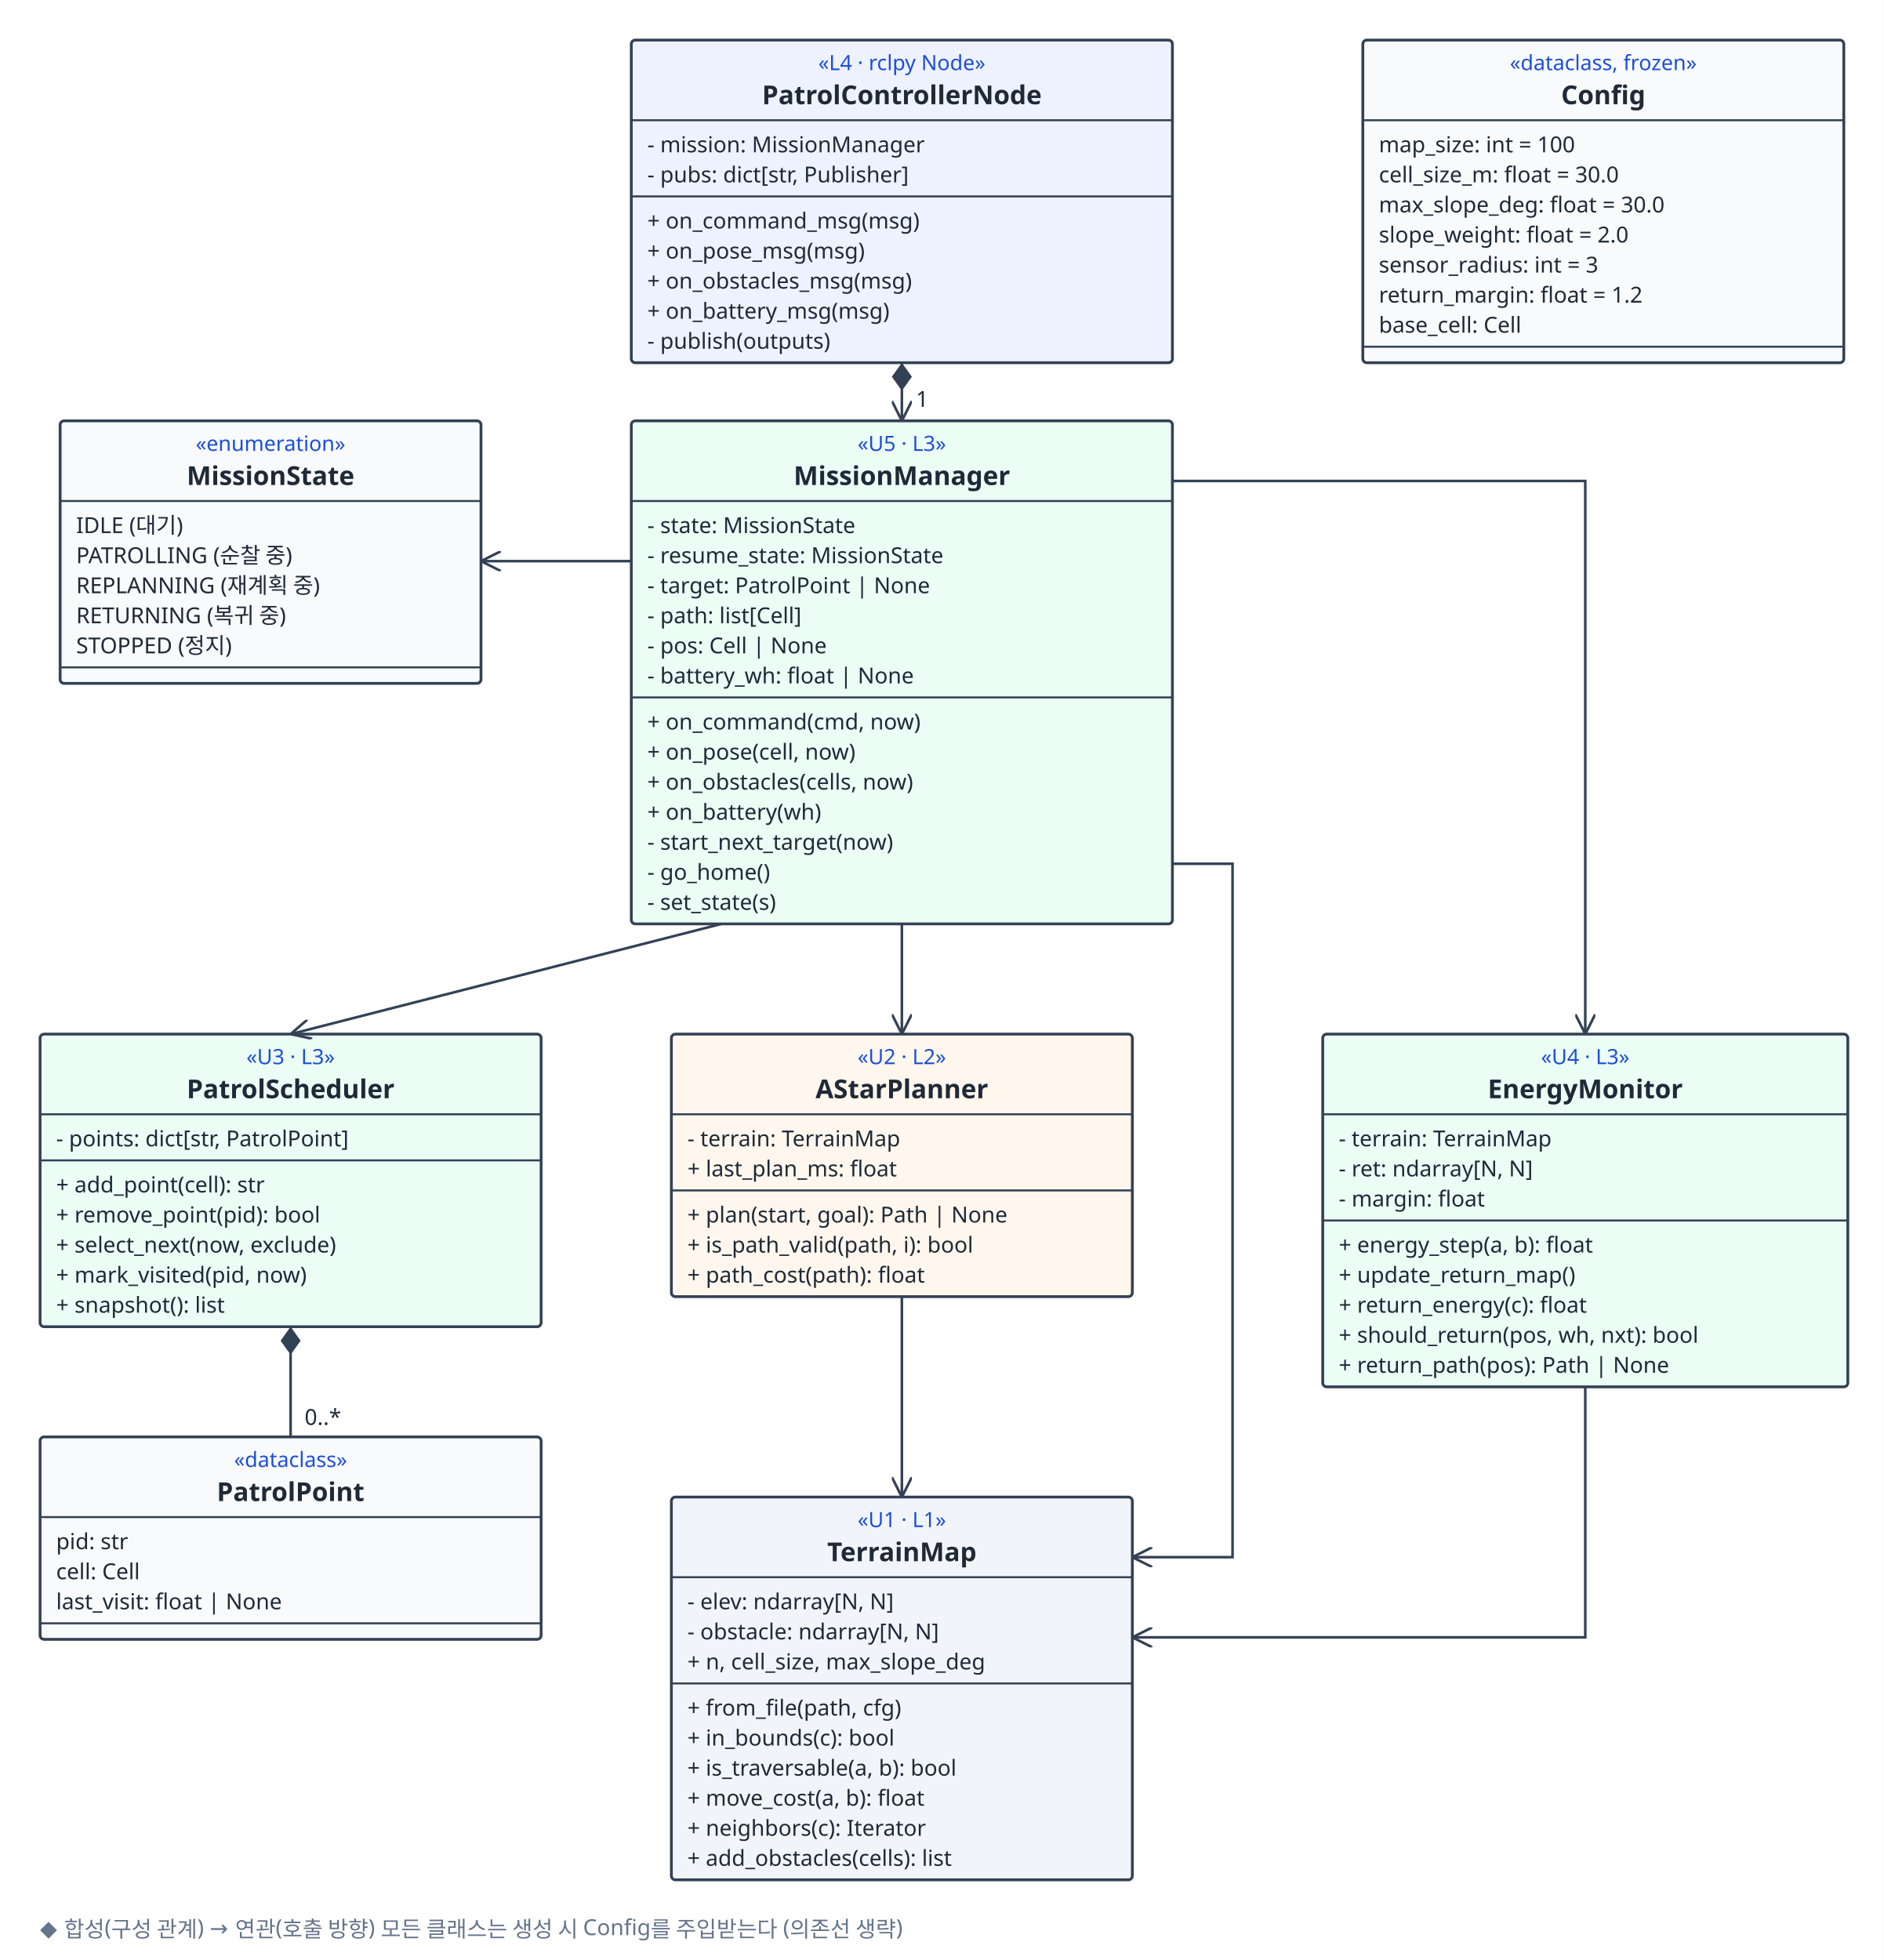
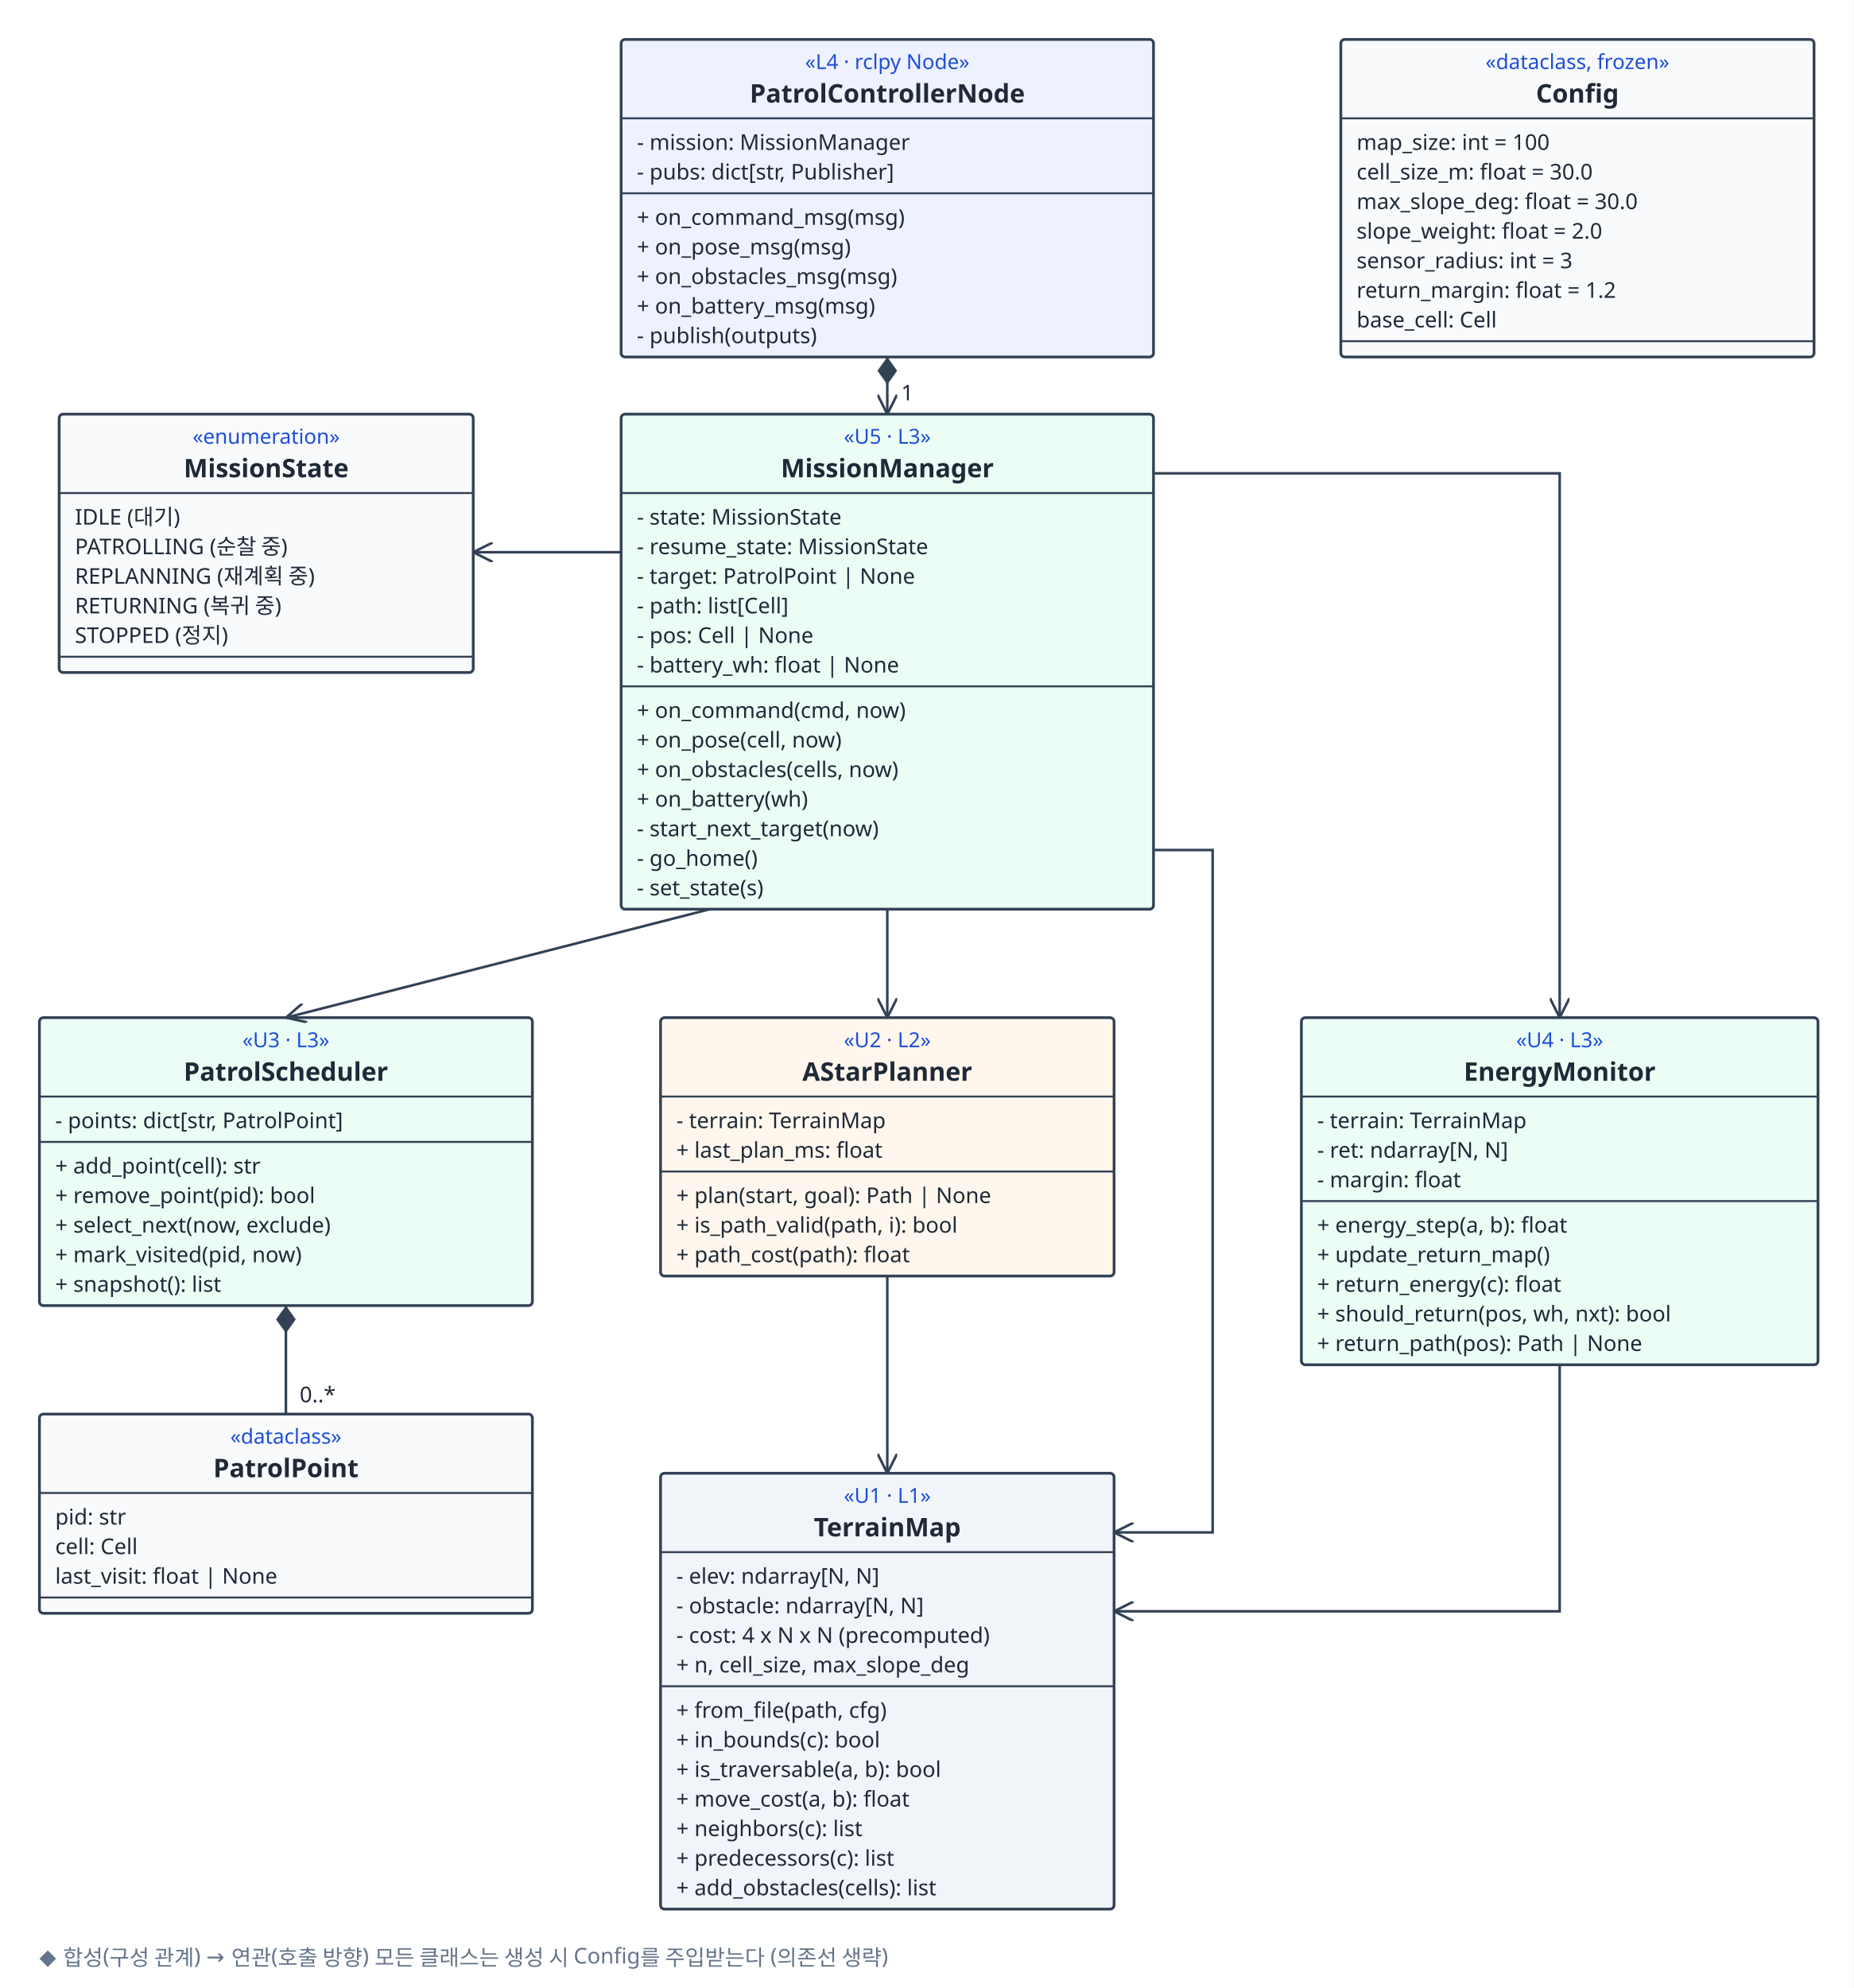
- <svg xmlns="http://www.w3.org/2000/svg" viewBox="0 0 940 978" width="940" height="978" font-family="'Noto Sans KR','Malgun Gothic',sans-serif">
+ <svg xmlns="http://www.w3.org/2000/svg" viewBox="0 0 940 1008" width="940" height="1008" font-family="'Noto Sans KR','Malgun Gothic',sans-serif">
  <defs>
    <marker id="arr" viewBox="0 0 10 10" refX="10" refY="5" markerWidth="9" markerHeight="9" markerUnits="userSpaceOnUse" orient="auto-start-reverse">
      <path d="M0,0 L10,5 L0,10 z" fill="#334155" />
    </marker>
    <marker id="open" viewBox="0 0 10 10" refX="10" refY="5" markerWidth="10" markerHeight="10" markerUnits="userSpaceOnUse" orient="auto-start-reverse">
      <path d="M0,0 L10,5 L0,10" fill="none" stroke="#334155" stroke-width="1.3" />
    </marker>
    <marker id="dia" viewBox="0 0 14 10" refX="14" refY="5" markerWidth="14" markerHeight="10" markerUnits="userSpaceOnUse" orient="auto-start-reverse">
      <path d="M0,5 L7,0 L14,5 L7,10 z" fill="#334155" />
    </marker>
  </defs>
-   <rect width="940" height="978" fill="#ffffff" />
+   <rect width="940" height="1008" fill="#ffffff" />
  <rect x="315" y="20" width="270" height="161" rx="2" fill="#eef2ff" stroke="#334155" stroke-width="1.4" />
  <text x="450.0" y="35.0" font-size="10.5" text-anchor="middle" font-weight="400" fill="#1d4ed8">«L4 · rclpy Node»</text>
  <text x="450.0" y="52.0" font-size="13" text-anchor="middle" font-weight="700" fill="#1f2937">PatrolControllerNode</text>
  <path d="M315,60 L585,60 M315,98 L585,98" stroke="#334155" stroke-width="1" />
  <text x="323.0" y="76.0" font-size="11" text-anchor="start" font-weight="400" fill="#1f2937">- mission: MissionManager</text>
  <text x="323.0" y="91.0" font-size="11" text-anchor="start" font-weight="400" fill="#1f2937">- pubs: dict[str, Publisher]</text>
  <text x="323.0" y="114.0" font-size="11" text-anchor="start" font-weight="400" fill="#1f2937">+ on_command_msg(msg)</text>
  <text x="323.0" y="129.0" font-size="11" text-anchor="start" font-weight="400" fill="#1f2937">+ on_pose_msg(msg)</text>
  <text x="323.0" y="144.0" font-size="11" text-anchor="start" font-weight="400" fill="#1f2937">+ on_obstacles_msg(msg)</text>
  <text x="323.0" y="159.0" font-size="11" text-anchor="start" font-weight="400" fill="#1f2937">+ on_battery_msg(msg)</text>
  <text x="323.0" y="174.0" font-size="11" text-anchor="start" font-weight="400" fill="#1f2937">- publish(outputs)</text>
  <rect x="680" y="20" width="240" height="161" rx="2" fill="#f8fafc" stroke="#334155" stroke-width="1.4" />
  <text x="800.0" y="35.0" font-size="10.5" text-anchor="middle" font-weight="400" fill="#1d4ed8">«dataclass, frozen»</text>
  <text x="800.0" y="52.0" font-size="13" text-anchor="middle" font-weight="700" fill="#1f2937">Config</text>
  <path d="M680,60 L920,60 M680,173 L920,173" stroke="#334155" stroke-width="1" />
  <text x="688.0" y="76.0" font-size="11" text-anchor="start" font-weight="400" fill="#1f2937">map_size: int = 100</text>
  <text x="688.0" y="91.0" font-size="11" text-anchor="start" font-weight="400" fill="#1f2937">cell_size_m: float = 30.0</text>
  <text x="688.0" y="106.0" font-size="11" text-anchor="start" font-weight="400" fill="#1f2937">max_slope_deg: float = 30.0</text>
  <text x="688.0" y="121.0" font-size="11" text-anchor="start" font-weight="400" fill="#1f2937">slope_weight: float = 2.0</text>
  <text x="688.0" y="136.0" font-size="11" text-anchor="start" font-weight="400" fill="#1f2937">sensor_radius: int = 3</text>
  <text x="688.0" y="151.0" font-size="11" text-anchor="start" font-weight="400" fill="#1f2937">return_margin: float = 1.2</text>
  <text x="688.0" y="166.0" font-size="11" text-anchor="start" font-weight="400" fill="#1f2937">base_cell: Cell</text>
  <rect x="315" y="210" width="270" height="251" rx="2" fill="#ecfdf5" stroke="#334155" stroke-width="1.4" />
  <text x="450.0" y="225.0" font-size="10.5" text-anchor="middle" font-weight="400" fill="#1d4ed8">«U5 · L3»</text>
  <text x="450.0" y="242.0" font-size="13" text-anchor="middle" font-weight="700" fill="#1f2937">MissionManager</text>
  <path d="M315,250 L585,250 M315,348 L585,348" stroke="#334155" stroke-width="1" />
  <text x="323.0" y="266.0" font-size="11" text-anchor="start" font-weight="400" fill="#1f2937">- state: MissionState</text>
  <text x="323.0" y="281.0" font-size="11" text-anchor="start" font-weight="400" fill="#1f2937">- resume_state: MissionState</text>
  <text x="323.0" y="296.0" font-size="11" text-anchor="start" font-weight="400" fill="#1f2937">- target: PatrolPoint | None</text>
  <text x="323.0" y="311.0" font-size="11" text-anchor="start" font-weight="400" fill="#1f2937">- path: list[Cell]</text>
  <text x="323.0" y="326.0" font-size="11" text-anchor="start" font-weight="400" fill="#1f2937">- pos: Cell | None</text>
  <text x="323.0" y="341.0" font-size="11" text-anchor="start" font-weight="400" fill="#1f2937">- battery_wh: float | None</text>
  <text x="323.0" y="364.0" font-size="11" text-anchor="start" font-weight="400" fill="#1f2937">+ on_command(cmd, now)</text>
  <text x="323.0" y="379.0" font-size="11" text-anchor="start" font-weight="400" fill="#1f2937">+ on_pose(cell, now)</text>
  <text x="323.0" y="394.0" font-size="11" text-anchor="start" font-weight="400" fill="#1f2937">+ on_obstacles(cells, now)</text>
  <text x="323.0" y="409.0" font-size="11" text-anchor="start" font-weight="400" fill="#1f2937">+ on_battery(wh)</text>
  <text x="323.0" y="424.0" font-size="11" text-anchor="start" font-weight="400" fill="#1f2937">- start_next_target(now)</text>
  <text x="323.0" y="439.0" font-size="11" text-anchor="start" font-weight="400" fill="#1f2937">- go_home()</text>
  <text x="323.0" y="454.0" font-size="11" text-anchor="start" font-weight="400" fill="#1f2937">- set_state(s)</text>
  <rect x="30" y="210" width="210" height="131" rx="2" fill="#f8fafc" stroke="#334155" stroke-width="1.4" />
  <text x="135.0" y="225.0" font-size="10.5" text-anchor="middle" font-weight="400" fill="#1d4ed8">«enumeration»</text>
  <text x="135.0" y="242.0" font-size="13" text-anchor="middle" font-weight="700" fill="#1f2937">MissionState</text>
  <path d="M30,250 L240,250 M30,333 L240,333" stroke="#334155" stroke-width="1" />
  <text x="38.0" y="266.0" font-size="11" text-anchor="start" font-weight="400" fill="#1f2937">IDLE (대기)</text>
  <text x="38.0" y="281.0" font-size="11" text-anchor="start" font-weight="400" fill="#1f2937">PATROLLING (순찰 중)</text>
  <text x="38.0" y="296.0" font-size="11" text-anchor="start" font-weight="400" fill="#1f2937">REPLANNING (재계획 중)</text>
  <text x="38.0" y="311.0" font-size="11" text-anchor="start" font-weight="400" fill="#1f2937">RETURNING (복귀 중)</text>
  <text x="38.0" y="326.0" font-size="11" text-anchor="start" font-weight="400" fill="#1f2937">STOPPED (정지)</text>
  <rect x="20" y="516" width="250" height="146" rx="2" fill="#ecfdf5" stroke="#334155" stroke-width="1.4" />
  <text x="145.0" y="531.0" font-size="10.5" text-anchor="middle" font-weight="400" fill="#1d4ed8">«U3 · L3»</text>
  <text x="145.0" y="548.0" font-size="13" text-anchor="middle" font-weight="700" fill="#1f2937">PatrolScheduler</text>
  <path d="M20,556 L270,556 M20,579 L270,579" stroke="#334155" stroke-width="1" />
  <text x="28.0" y="572.0" font-size="11" text-anchor="start" font-weight="400" fill="#1f2937">- points: dict[str, PatrolPoint]</text>
  <text x="28.0" y="595.0" font-size="11" text-anchor="start" font-weight="400" fill="#1f2937">+ add_point(cell): str</text>
  <text x="28.0" y="610.0" font-size="11" text-anchor="start" font-weight="400" fill="#1f2937">+ remove_point(pid): bool</text>
  <text x="28.0" y="625.0" font-size="11" text-anchor="start" font-weight="400" fill="#1f2937">+ select_next(now, exclude)</text>
  <text x="28.0" y="640.0" font-size="11" text-anchor="start" font-weight="400" fill="#1f2937">+ mark_visited(pid, now)</text>
  <text x="28.0" y="655.0" font-size="11" text-anchor="start" font-weight="400" fill="#1f2937">+ snapshot(): list</text>
  <rect x="335" y="516" width="230" height="131" rx="2" fill="#fff7ed" stroke="#334155" stroke-width="1.4" />
  <text x="450.0" y="531.0" font-size="10.5" text-anchor="middle" font-weight="400" fill="#1d4ed8">«U2 · L2»</text>
  <text x="450.0" y="548.0" font-size="13" text-anchor="middle" font-weight="700" fill="#1f2937">AStarPlanner</text>
  <path d="M335,556 L565,556 M335,594 L565,594" stroke="#334155" stroke-width="1" />
  <text x="343.0" y="572.0" font-size="11" text-anchor="start" font-weight="400" fill="#1f2937">- terrain: TerrainMap</text>
  <text x="343.0" y="587.0" font-size="11" text-anchor="start" font-weight="400" fill="#1f2937">+ last_plan_ms: float</text>
  <text x="343.0" y="610.0" font-size="11" text-anchor="start" font-weight="400" fill="#1f2937">+ plan(start, goal): Path | None</text>
  <text x="343.0" y="625.0" font-size="11" text-anchor="start" font-weight="400" fill="#1f2937">+ is_path_valid(path, i): bool</text>
  <text x="343.0" y="640.0" font-size="11" text-anchor="start" font-weight="400" fill="#1f2937">+ path_cost(path): float</text>
  <rect x="660" y="516" width="262" height="176" rx="2" fill="#ecfdf5" stroke="#334155" stroke-width="1.4" />
  <text x="791.0" y="531.0" font-size="10.5" text-anchor="middle" font-weight="400" fill="#1d4ed8">«U4 · L3»</text>
  <text x="791.0" y="548.0" font-size="13" text-anchor="middle" font-weight="700" fill="#1f2937">EnergyMonitor</text>
  <path d="M660,556 L922,556 M660,609 L922,609" stroke="#334155" stroke-width="1" />
  <text x="668.0" y="572.0" font-size="11" text-anchor="start" font-weight="400" fill="#1f2937">- terrain: TerrainMap</text>
  <text x="668.0" y="587.0" font-size="11" text-anchor="start" font-weight="400" fill="#1f2937">- ret: ndarray[N, N]</text>
  <text x="668.0" y="602.0" font-size="11" text-anchor="start" font-weight="400" fill="#1f2937">- margin: float</text>
  <text x="668.0" y="625.0" font-size="11" text-anchor="start" font-weight="400" fill="#1f2937">+ energy_step(a, b): float</text>
  <text x="668.0" y="640.0" font-size="11" text-anchor="start" font-weight="400" fill="#1f2937">+ update_return_map()</text>
  <text x="668.0" y="655.0" font-size="11" text-anchor="start" font-weight="400" fill="#1f2937">+ return_energy(c): float</text>
  <text x="668.0" y="670.0" font-size="11" text-anchor="start" font-weight="400" fill="#1f2937">+ should_return(pos, wh, nxt): bool</text>
  <text x="668.0" y="685.0" font-size="11" text-anchor="start" font-weight="400" fill="#1f2937">+ return_path(pos): Path | None</text>
-   <rect x="335" y="747" width="230" height="191" rx="2" fill="#f1f5f9" stroke="#334155" stroke-width="1.4" />
+   <rect x="335" y="747" width="230" height="221" rx="2" fill="#f1f5f9" stroke="#334155" stroke-width="1.4" />
  <text x="450.0" y="762.0" font-size="10.5" text-anchor="middle" font-weight="400" fill="#1d4ed8">«U1 · L1»</text>
  <text x="450.0" y="779.0" font-size="13" text-anchor="middle" font-weight="700" fill="#1f2937">TerrainMap</text>
-   <path d="M335,787 L565,787 M335,840 L565,840" stroke="#334155" stroke-width="1" />
+   <path d="M335,787 L565,787 M335,855 L565,855" stroke="#334155" stroke-width="1" />
  <text x="343.0" y="803.0" font-size="11" text-anchor="start" font-weight="400" fill="#1f2937">- elev: ndarray[N, N]</text>
  <text x="343.0" y="818.0" font-size="11" text-anchor="start" font-weight="400" fill="#1f2937">- obstacle: ndarray[N, N]</text>
-   <text x="343.0" y="833.0" font-size="11" text-anchor="start" font-weight="400" fill="#1f2937">+ n, cell_size, max_slope_deg</text>
-   <text x="343.0" y="856.0" font-size="11" text-anchor="start" font-weight="400" fill="#1f2937">+ from_file(path, cfg)</text>
-   <text x="343.0" y="871.0" font-size="11" text-anchor="start" font-weight="400" fill="#1f2937">+ in_bounds(c): bool</text>
-   <text x="343.0" y="886.0" font-size="11" text-anchor="start" font-weight="400" fill="#1f2937">+ is_traversable(a, b): bool</text>
-   <text x="343.0" y="901.0" font-size="11" text-anchor="start" font-weight="400" fill="#1f2937">+ move_cost(a, b): float</text>
-   <text x="343.0" y="916.0" font-size="11" text-anchor="start" font-weight="400" fill="#1f2937">+ neighbors(c): Iterator</text>
-   <text x="343.0" y="931.0" font-size="11" text-anchor="start" font-weight="400" fill="#1f2937">+ add_obstacles(cells): list</text>
+   <text x="343.0" y="833.0" font-size="11" text-anchor="start" font-weight="400" fill="#1f2937">- cost: 4 x N x N (precomputed)</text>
+   <text x="343.0" y="848.0" font-size="11" text-anchor="start" font-weight="400" fill="#1f2937">+ n, cell_size, max_slope_deg</text>
+   <text x="343.0" y="871.0" font-size="11" text-anchor="start" font-weight="400" fill="#1f2937">+ from_file(path, cfg)</text>
+   <text x="343.0" y="886.0" font-size="11" text-anchor="start" font-weight="400" fill="#1f2937">+ in_bounds(c): bool</text>
+   <text x="343.0" y="901.0" font-size="11" text-anchor="start" font-weight="400" fill="#1f2937">+ is_traversable(a, b): bool</text>
+   <text x="343.0" y="916.0" font-size="11" text-anchor="start" font-weight="400" fill="#1f2937">+ move_cost(a, b): float</text>
+   <text x="343.0" y="931.0" font-size="11" text-anchor="start" font-weight="400" fill="#1f2937">+ neighbors(c): list</text>
+   <text x="343.0" y="946.0" font-size="11" text-anchor="start" font-weight="400" fill="#1f2937">+ predecessors(c): list</text>
+   <text x="343.0" y="961.0" font-size="11" text-anchor="start" font-weight="400" fill="#1f2937">+ add_obstacles(cells): list</text>
  <rect x="20" y="717" width="250" height="101" rx="2" fill="#f8fafc" stroke="#334155" stroke-width="1.4" />
  <text x="145.0" y="732.0" font-size="10.5" text-anchor="middle" font-weight="400" fill="#1d4ed8">«dataclass»</text>
  <text x="145.0" y="749.0" font-size="13" text-anchor="middle" font-weight="700" fill="#1f2937">PatrolPoint</text>
  <path d="M20,757 L270,757 M20,810 L270,810" stroke="#334155" stroke-width="1" />
  <text x="28.0" y="773.0" font-size="11" text-anchor="start" font-weight="400" fill="#1f2937">pid: str</text>
  <text x="28.0" y="788.0" font-size="11" text-anchor="start" font-weight="400" fill="#1f2937">cell: Cell</text>
  <text x="28.0" y="803.0" font-size="11" text-anchor="start" font-weight="400" fill="#1f2937">last_visit: float | None</text>
  <path d="M450.0,181.0 L450.0,210.0" fill="none" stroke="#334155" stroke-width="1.3" marker-end="url(#open)" marker-start="url(#dia)" />
  <path d="M315.0,280.0 L240.0,280.0" fill="none" stroke="#334155" stroke-width="1.3" marker-end="url(#open)" />
  <path d="M360.0,461.0 L145.0,516.0" fill="none" stroke="#334155" stroke-width="1.3" marker-end="url(#open)" />
  <path d="M450.0,461.0 L450.0,516.0" fill="none" stroke="#334155" stroke-width="1.3" marker-end="url(#open)" />
  <path d="M585.0,240.0 L791.0,240.0 L791.0,516.0" fill="none" stroke="#334155" stroke-width="1.3" marker-end="url(#open)" />
  <path d="M585.0,431.0 L615.0,431.0 L615.0,777.0 L565.0,777.0" fill="none" stroke="#334155" stroke-width="1.3" marker-end="url(#open)" />
  <path d="M450.0,647.0 L450.0,747.0" fill="none" stroke="#334155" stroke-width="1.3" marker-end="url(#open)" />
  <path d="M791.0,692.0 L791.0,817.0 L565.0,817.0" fill="none" stroke="#334155" stroke-width="1.3" marker-end="url(#open)" />
  <path d="M145.0,662.0 L145.0,717.0" fill="none" stroke="#334155" stroke-width="1.3" marker-start="url(#dia)" />
  <text x="152.0" y="711.0" font-size="11" text-anchor="start" font-weight="400" fill="#1f2937">0..*</text>
  <text x="457.0" y="203.0" font-size="11" text-anchor="start" font-weight="400" fill="#1f2937">1</text>
-   <text x="20.0" y="966.0" font-size="11" text-anchor="start" font-weight="400" fill="#64748b">◆ 합성(구성 관계)   → 연관(호출 방향)   모든 클래스는 생성 시 Config를 주입받는다 (의존선 생략)</text>
+   <text x="20.0" y="996.0" font-size="11" text-anchor="start" font-weight="400" fill="#64748b">◆ 합성(구성 관계)   → 연관(호출 방향)   모든 클래스는 생성 시 Config를 주입받는다 (의존선 생략)</text>
</svg>
